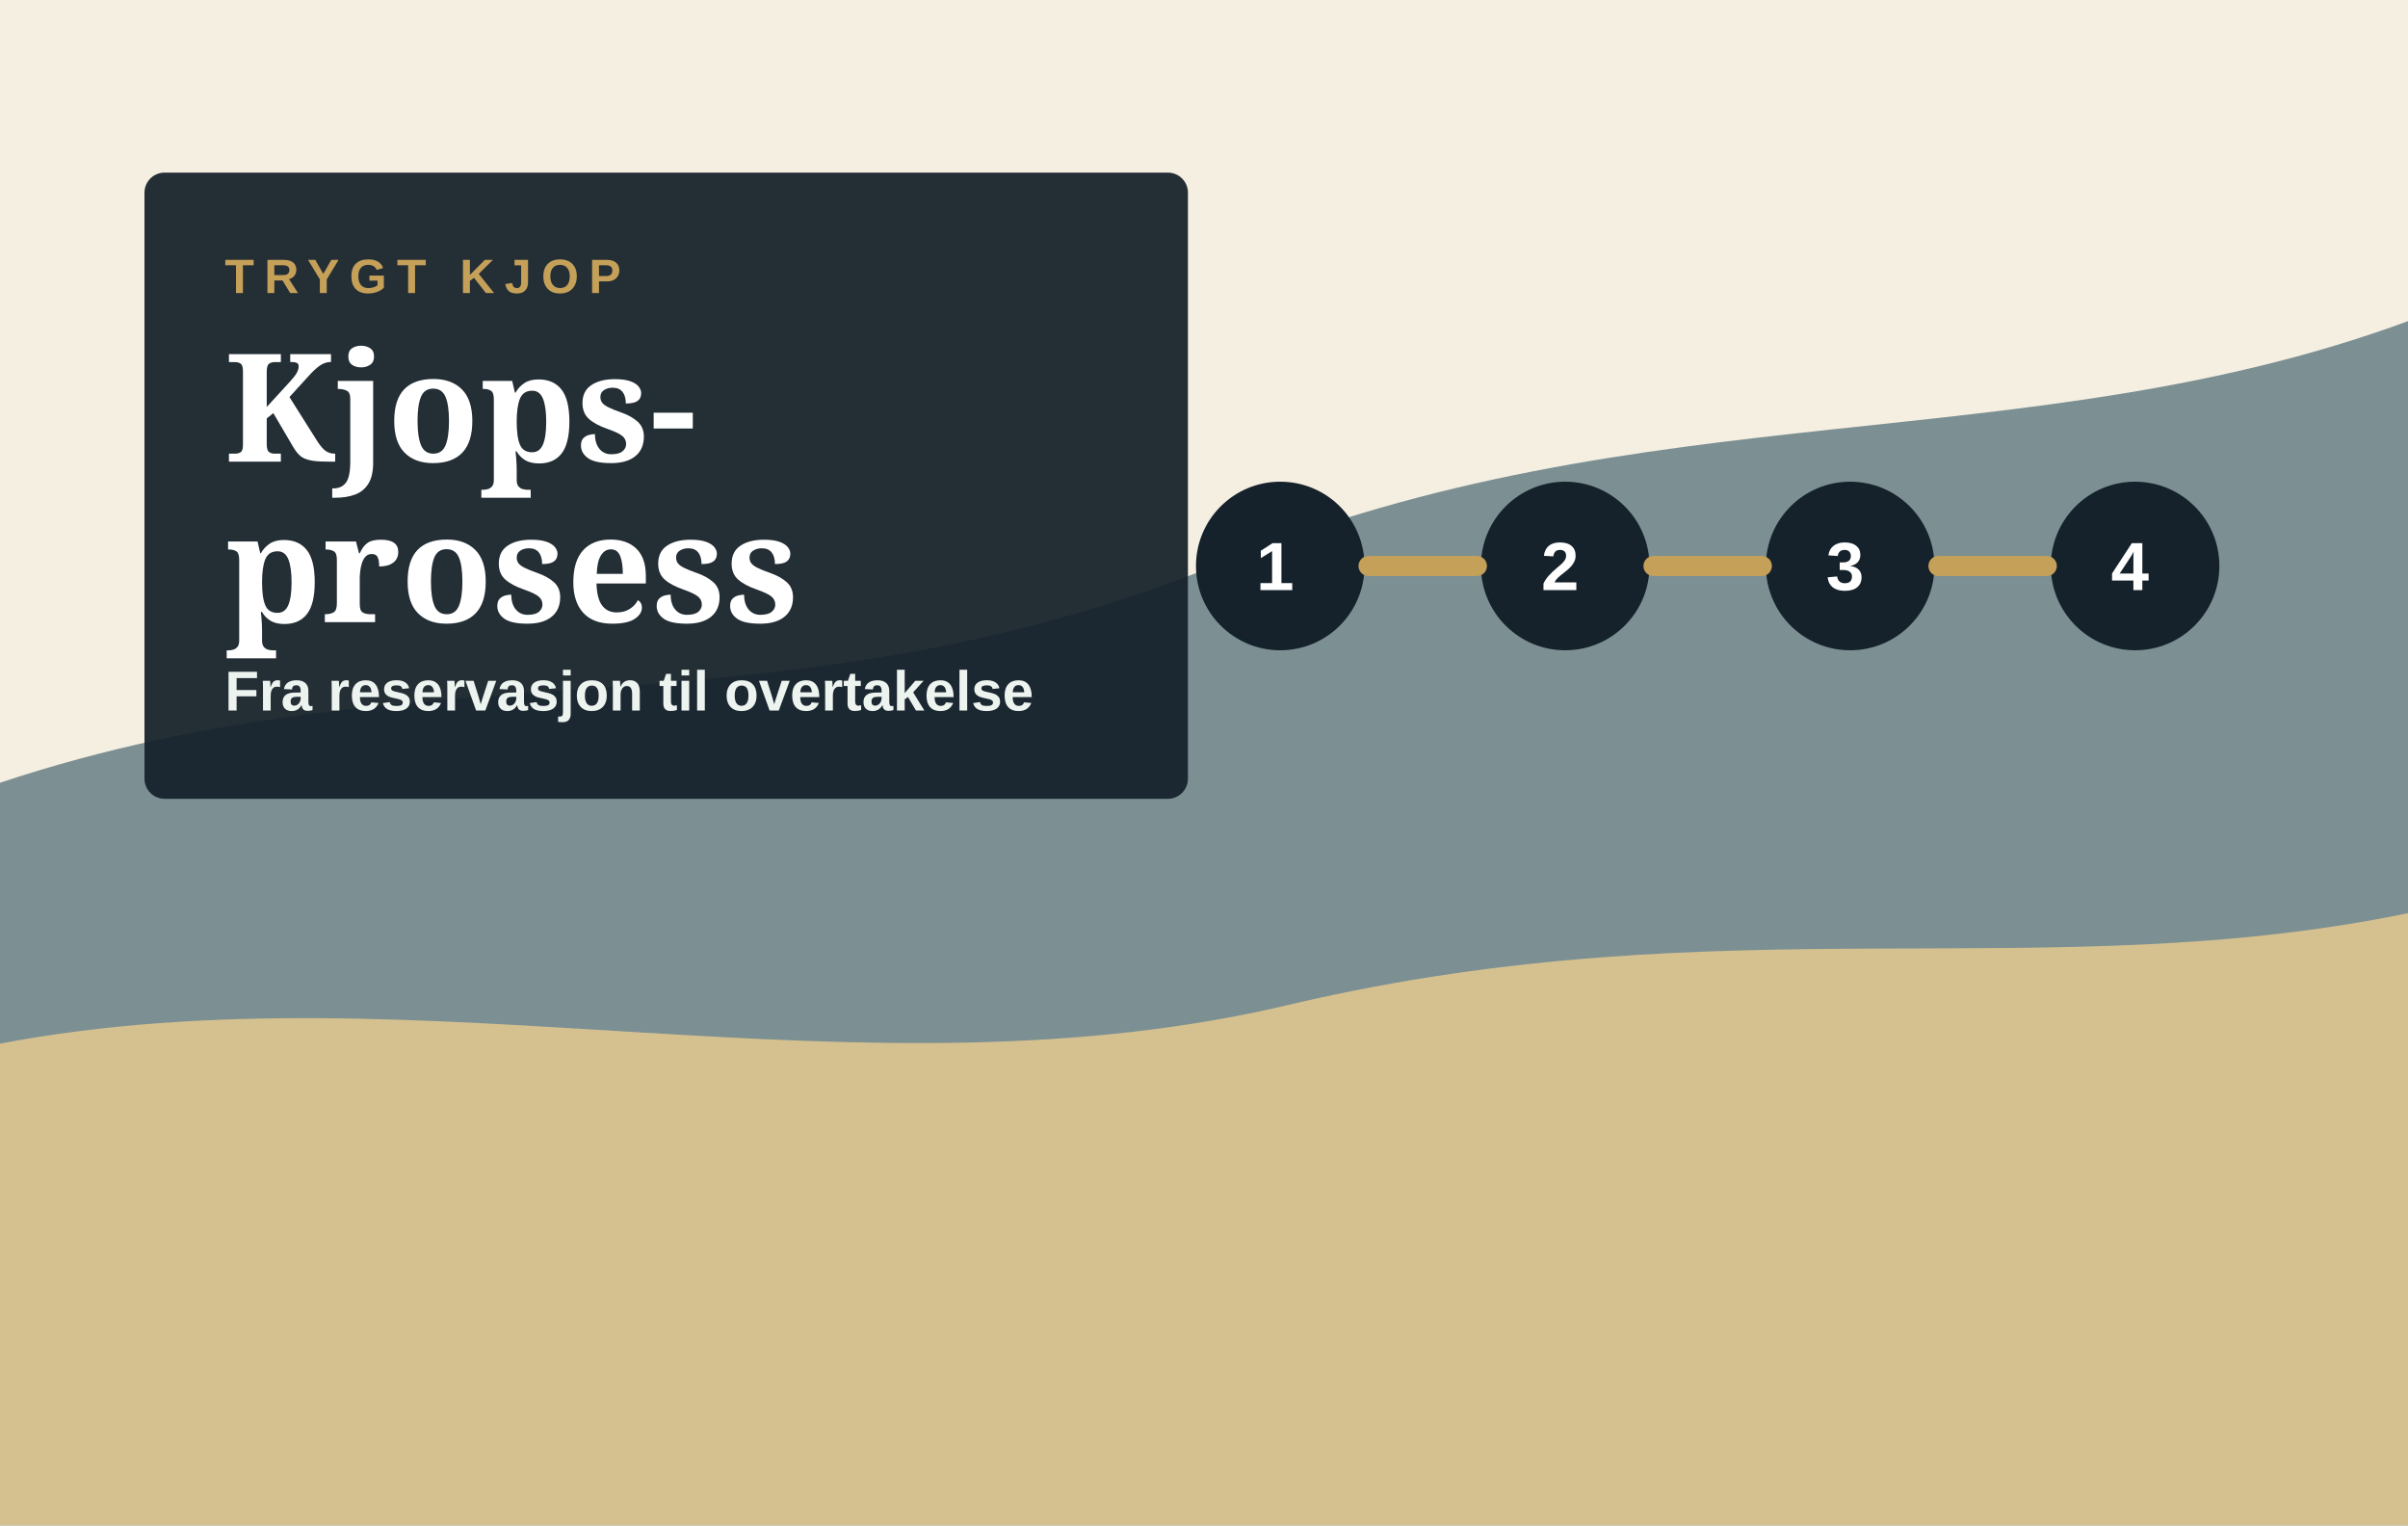
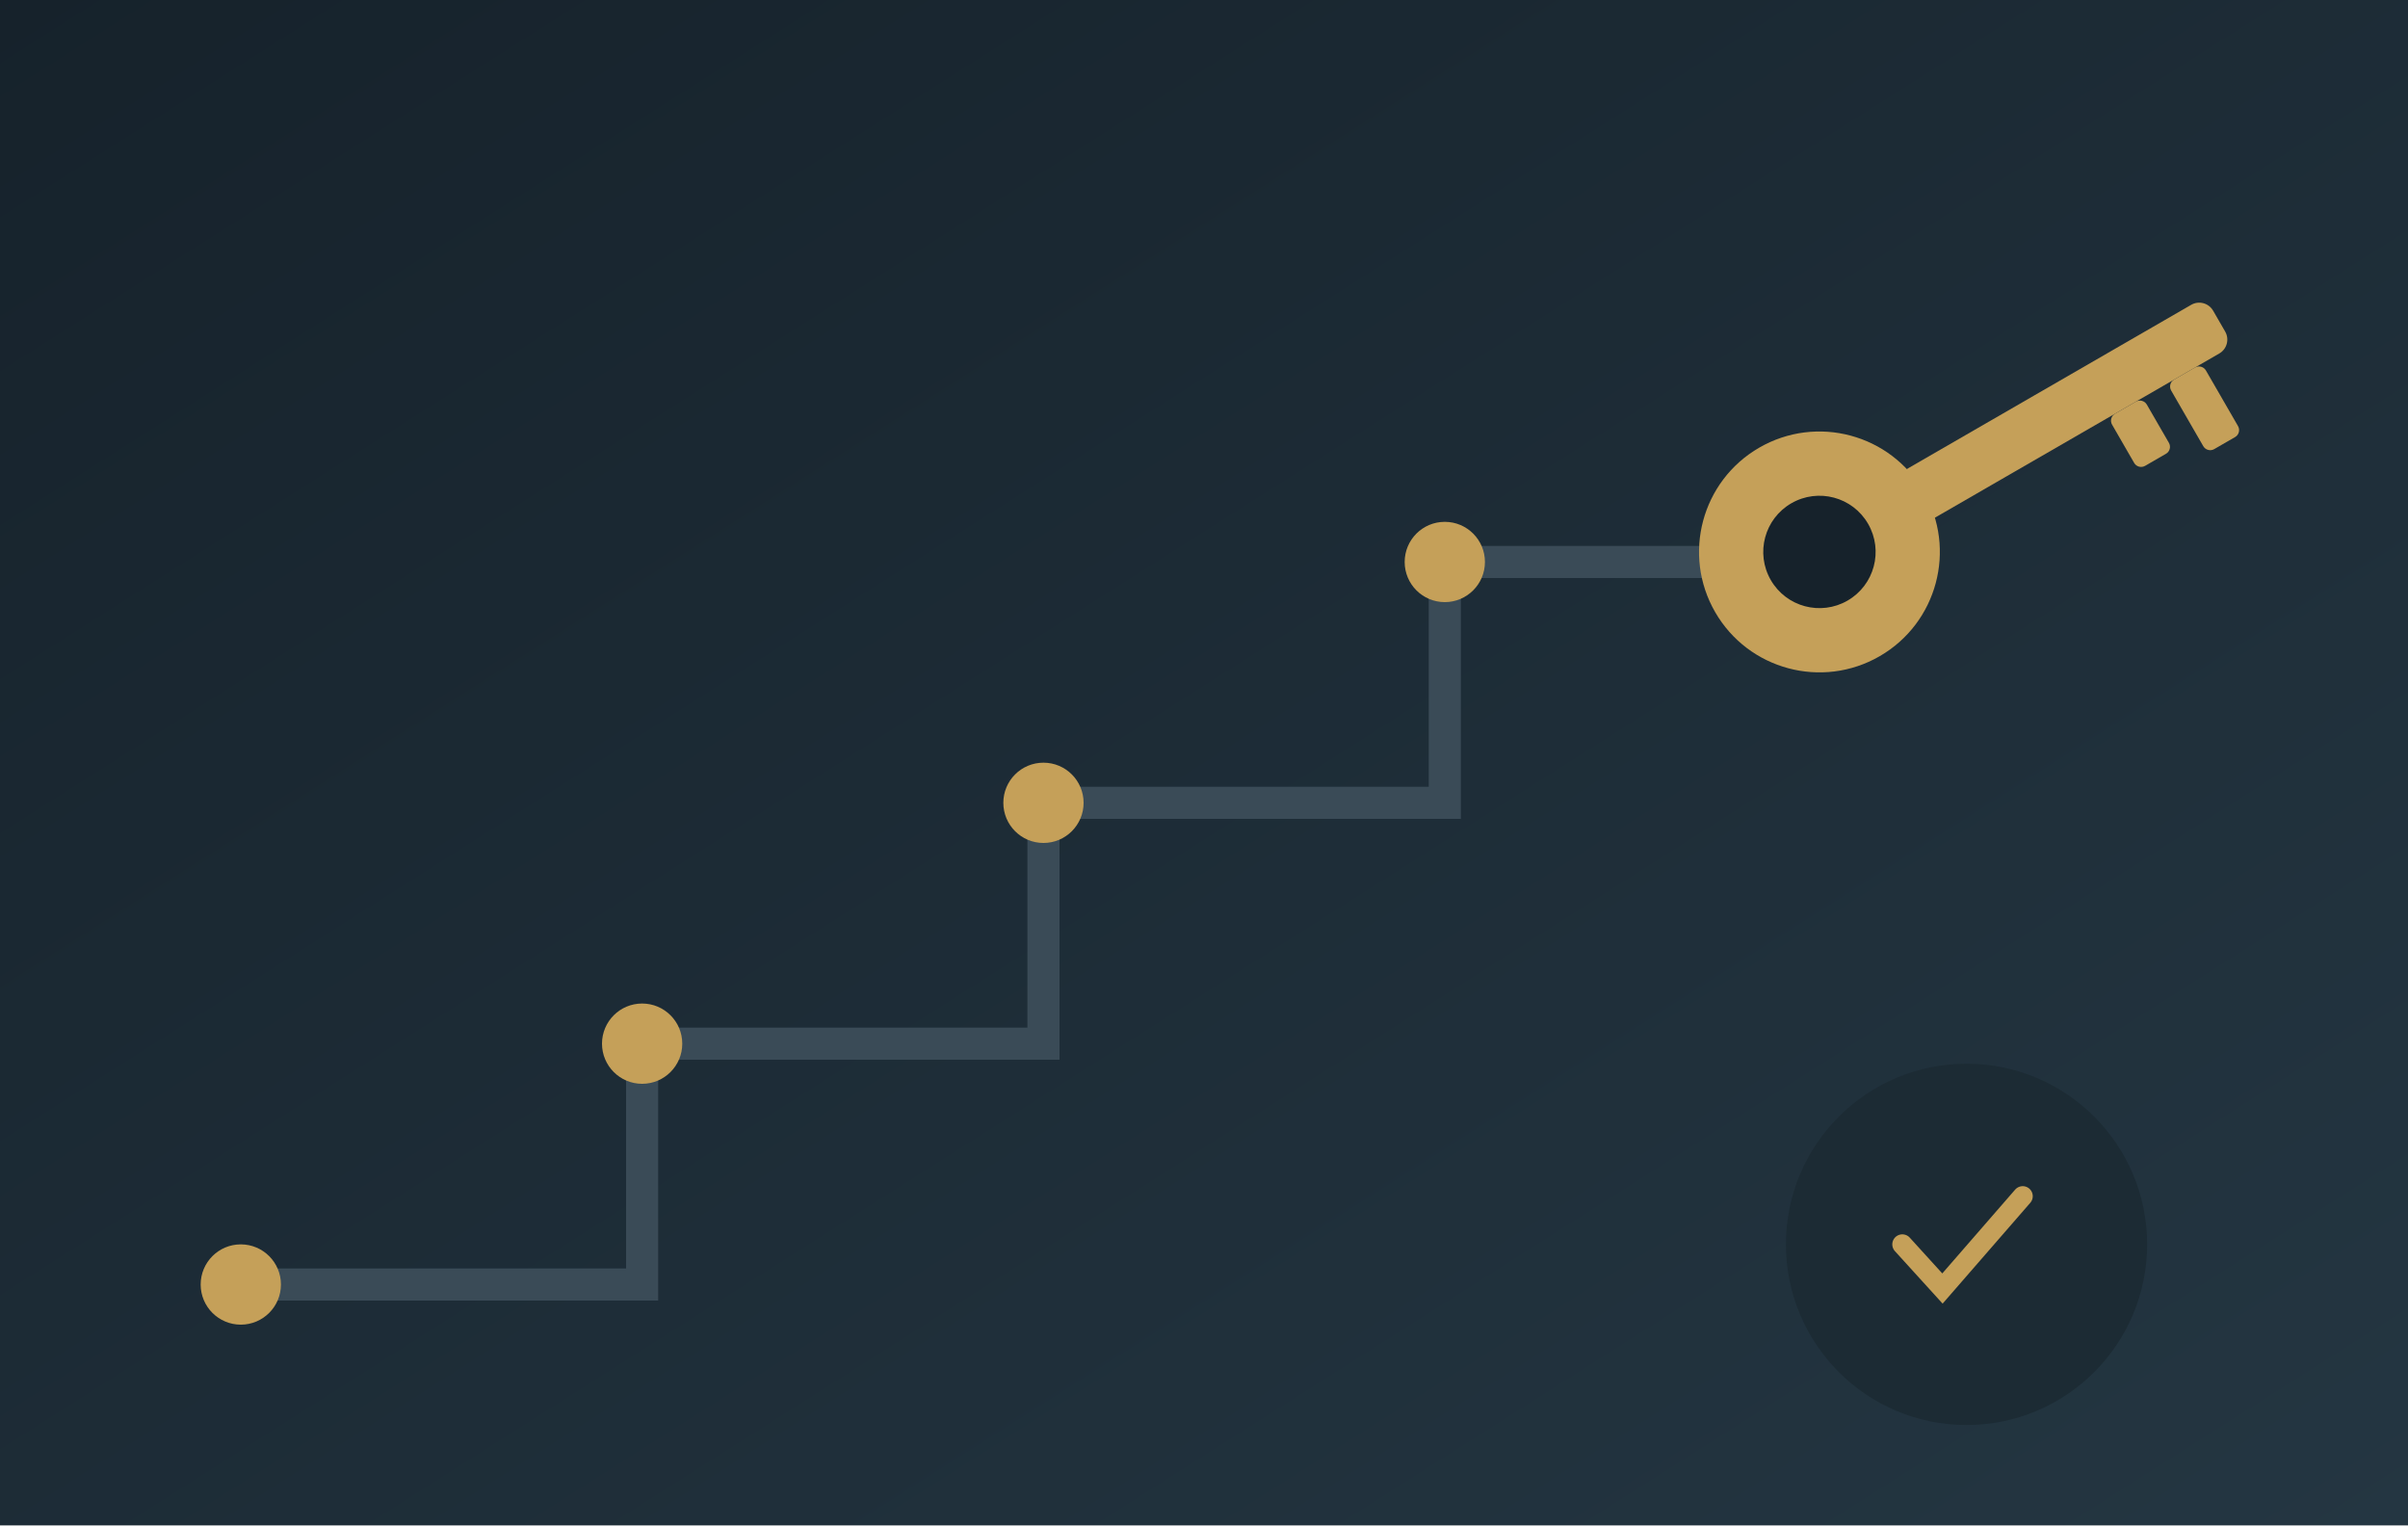
- <svg xmlns="http://www.w3.org/2000/svg" width="1200" height="760" viewBox="0 0 1200 760" role="img" aria-labelledby="title desc">
-   <rect width="1200" height="760" fill="#f5efe2" />
-   <path d="M0 390 C210 320 390 370 610 280 C820 194 1010 230 1200 160 V760 H0 Z" fill="#7c9093" />
-   <path d="M0 520 C210 480 430 552 645 500 C860 450 1020 492 1200 455 V760 H0 Z" fill="#d5c18f" />
-   <g transform="translate(638 282)">
-     <circle cx="0" cy="0" r="42" fill="#16222b" />
-     <circle cx="142" cy="0" r="42" fill="#16222b" />
-     <circle cx="284" cy="0" r="42" fill="#16222b" />
-     <circle cx="426" cy="0" r="42" fill="#16222b" />
-     <path d="M44 0 H98 M186 0 H240 M328 0 H382" stroke="#c5a059" stroke-width="10" stroke-linecap="round" />
-     <text x="-12" y="12" fill="#fff" font-family="Arial, sans-serif" font-size="34" font-weight="900">1</text>
-     <text x="130" y="12" fill="#fff" font-family="Arial, sans-serif" font-size="34" font-weight="900">2</text>
-     <text x="272" y="12" fill="#fff" font-family="Arial, sans-serif" font-size="34" font-weight="900">3</text>
-     <text x="414" y="12" fill="#fff" font-family="Arial, sans-serif" font-size="34" font-weight="900">4</text>
+ <svg xmlns="http://www.w3.org/2000/svg" width="1200" height="760" viewBox="0 0 1200 760" role="img" aria-label="Kjøpsprosessen steg for steg">
+   <defs>
+     <linearGradient id="kBg" x1="0" y1="0" x2="1" y2="1">
+       <stop offset="0" stop-color="#16222b" />
+       <stop offset="1" stop-color="#243642" />
+     </linearGradient>
+   </defs>
+   <rect width="1200" height="760" fill="url(#kBg)" />
+   <g fill="none" stroke="#3a4b57" stroke-width="16" stroke-linecap="round">
+     <path d="M120 640 H320 V520 H520 V400 H720 V280 H920" />
  </g>
-   <rect x="72" y="86" width="520" height="312" rx="10" fill="#16222b" opacity="0.94" />
-   <text x="112" y="146" fill="#c5a059" font-family="Arial, sans-serif" font-size="24" font-weight="800" letter-spacing="5">TRYGT KJOP</text>
-   <text x="112" y="230" fill="#ffffff" font-family="Georgia, serif" font-size="75" font-weight="700">Kjops-</text>
-   <text x="112" y="310" fill="#ffffff" font-family="Georgia, serif" font-size="75" font-weight="700">prosess</text>
-   <text x="112" y="354" fill="#edf3ef" font-family="Arial, sans-serif" font-size="28" font-weight="700">Fra reservasjon til overtakelse</text>
+   <g fill="#c5a059">
+     <circle cx="120" cy="640" r="20" />
+     <circle cx="320" cy="520" r="20" />
+     <circle cx="520" cy="400" r="20" />
+     <circle cx="720" cy="280" r="20" />
+   </g>
+   <g transform="rotate(-30 950 250)" fill="#c5a059">
+     <circle cx="900" cy="250" r="60" />
+     <circle cx="900" cy="250" r="28" fill="#16222b" />
+     <rect x="950" y="236" width="180" height="28" rx="8" />
+     <rect x="1092" y="264" width="20" height="40" rx="4" />
+     <rect x="1058" y="264" width="20" height="30" rx="4" />
+   </g>
+   <circle cx="980" cy="620" r="90" fill="#1c2b34" />
+   <path d="M948 620 l20 22 l40 -46" fill="none" stroke="#c5a059" stroke-width="10" stroke-linecap="round" />
</svg>
